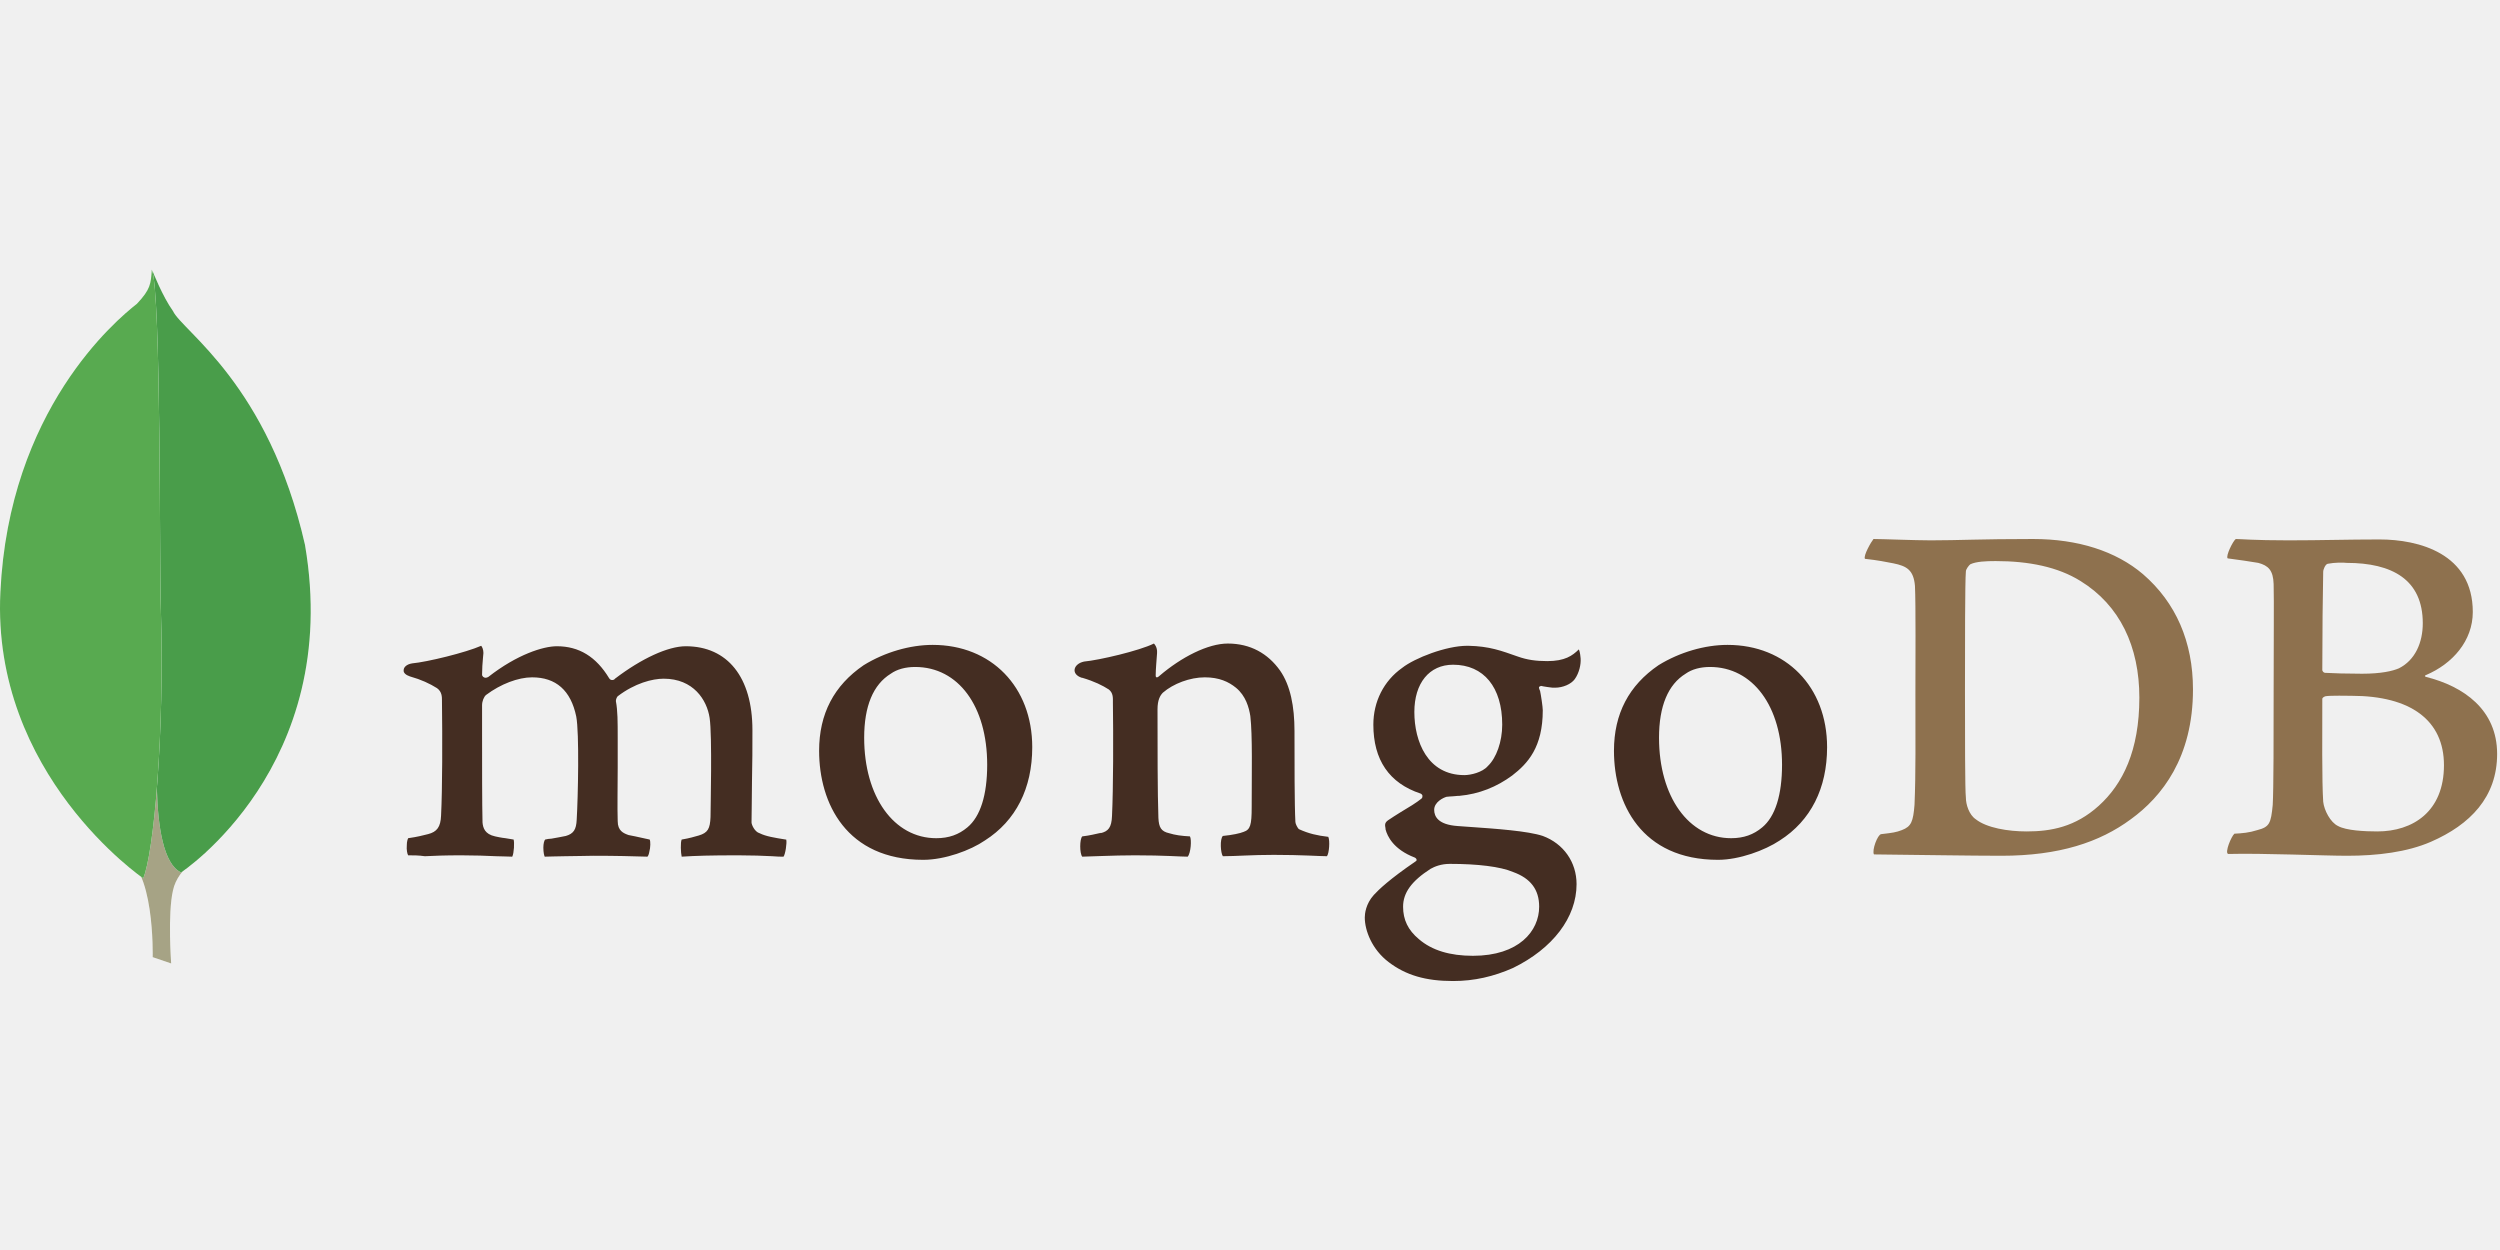
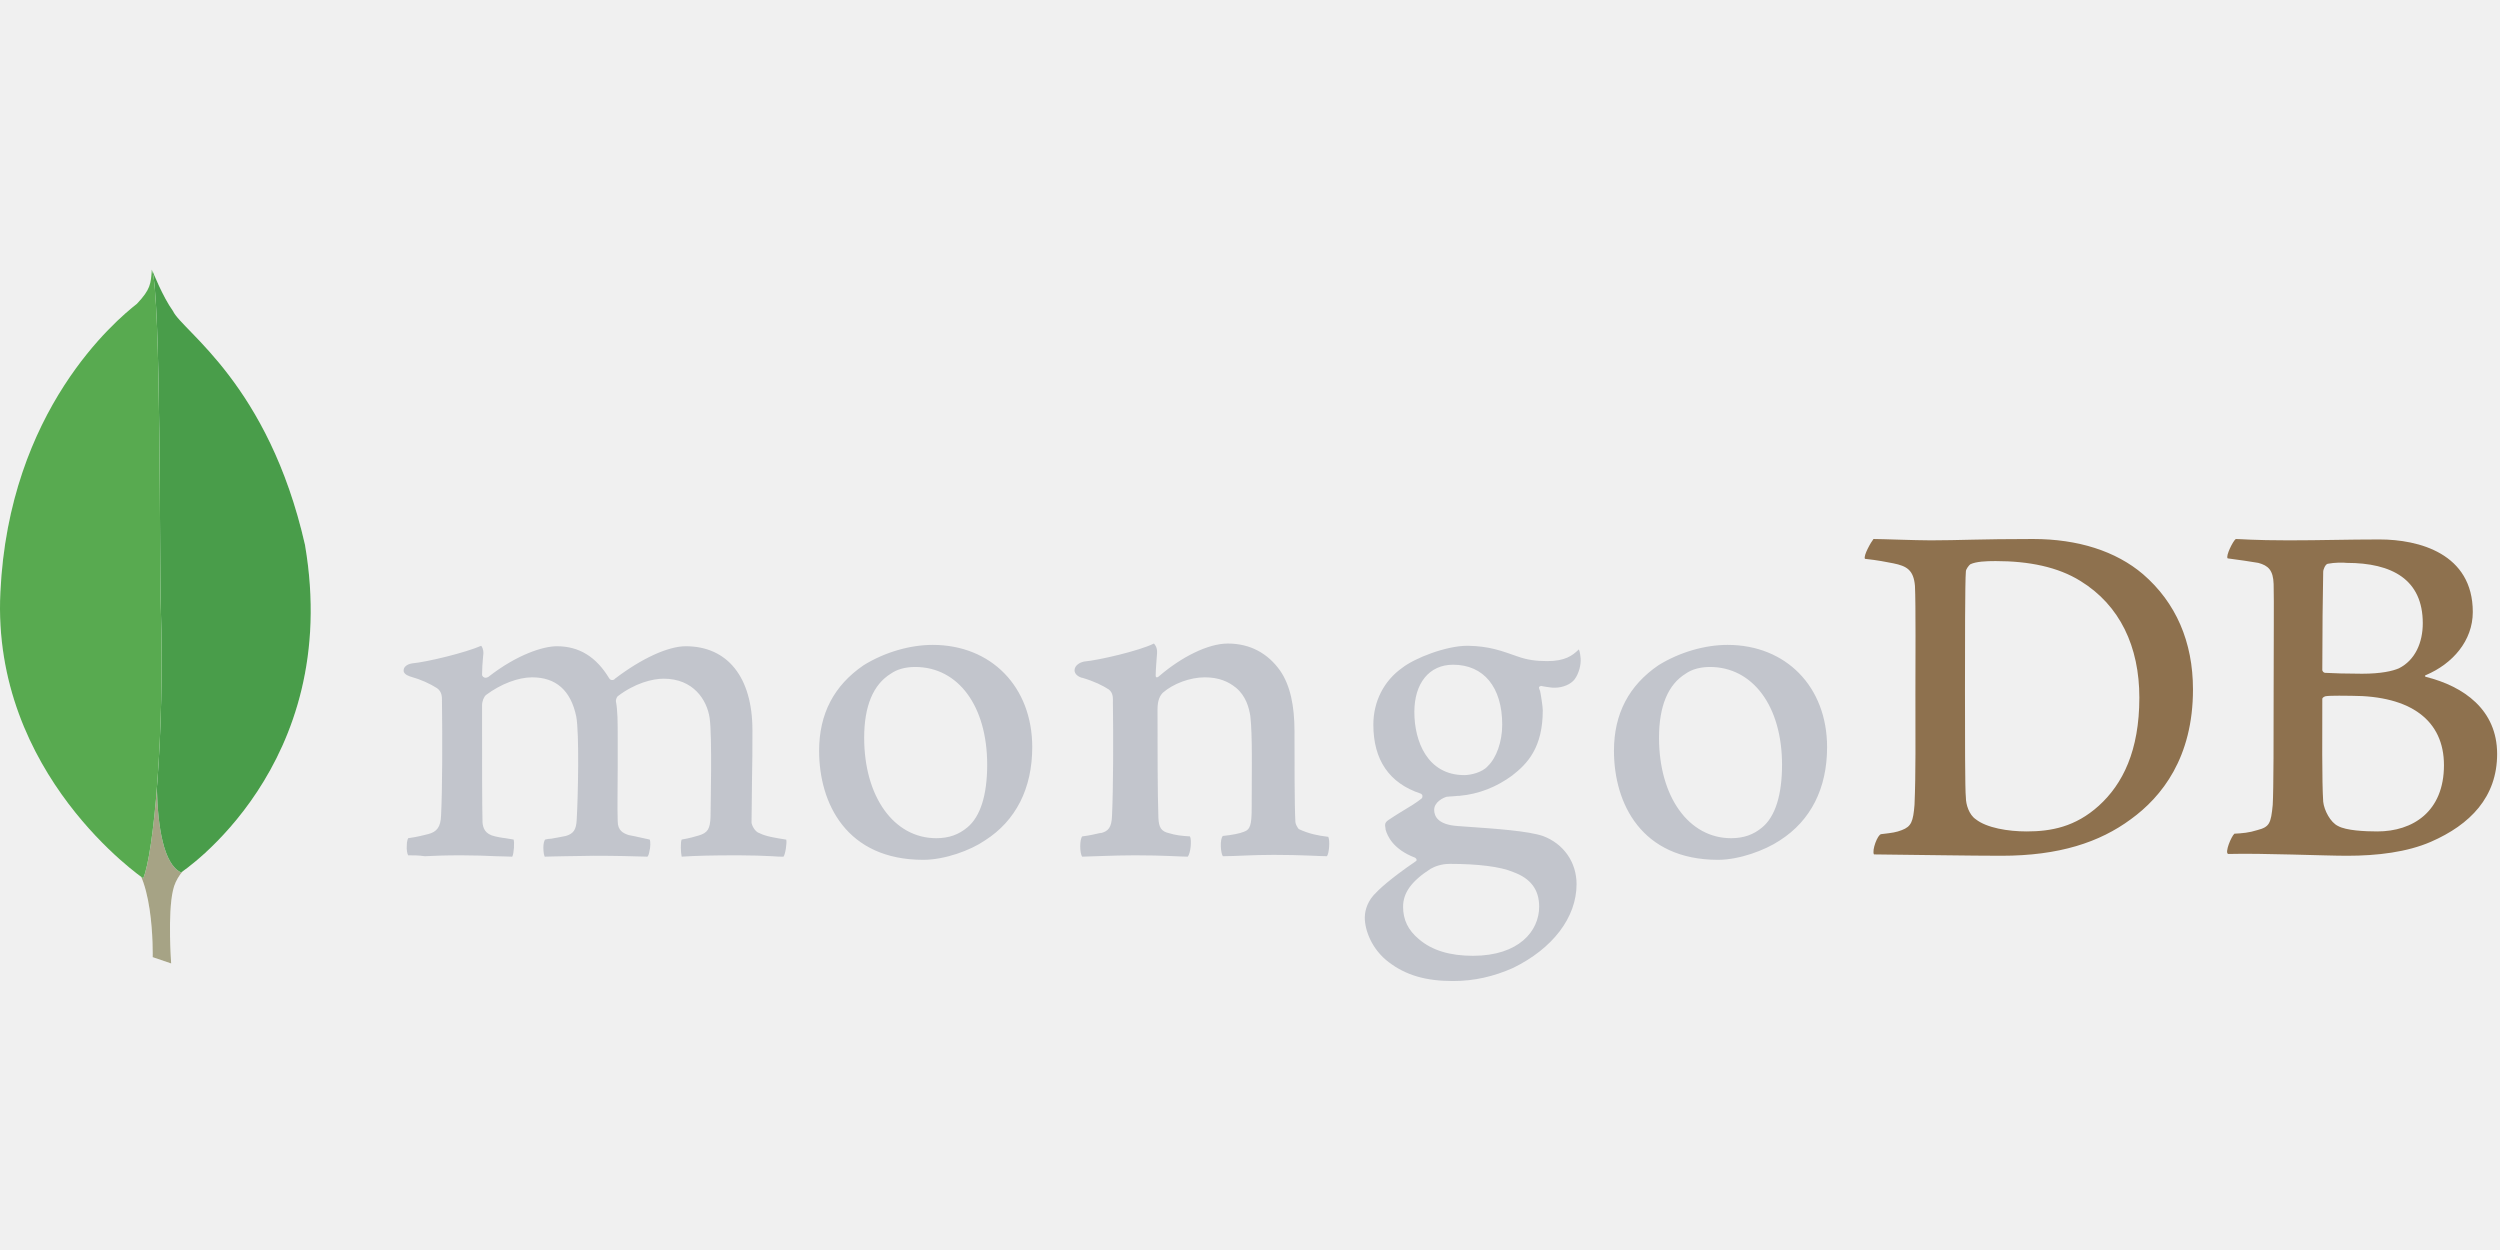
<svg xmlns="http://www.w3.org/2000/svg" width="128px" height="64px" viewBox="0 0 512 146" version="1.1">
  <defs />
  <g stroke="none" stroke-width="1" fill="none" fill-rule="evenodd">
    <g>
      <path d="M476.713,60.463 C476.252,60.555 475.791,61.57 475.791,62.124 C475.699,65.815 475.607,75.597 475.607,82.241 C475.607,82.426 475.883,82.795 476.16,82.795 C477.544,82.887 480.866,82.979 483.727,82.979 C487.695,82.979 490.002,82.426 491.295,81.873 C494.616,80.211 496.185,76.612 496.185,72.644 C496.185,63.693 489.91,60.278 480.589,60.278 C479.943,60.186 478.098,60.186 476.713,60.463 L476.713,60.463 L476.713,60.463 Z M500.523,101.713 C500.523,92.577 493.786,87.501 481.605,87.501 C481.051,87.501 477.175,87.409 476.252,87.593 C475.975,87.686 475.607,87.871 475.607,88.148 C475.607,94.699 475.514,105.128 475.791,109.187 C475.975,110.941 477.268,113.433 478.837,114.171 C480.497,115.094 484.281,115.278 486.865,115.278 C494.155,115.278 500.523,111.218 500.523,101.713 L500.523,101.713 L500.523,101.713 Z M457.889,55.388 C458.811,55.388 461.58,55.664 468.685,55.664 C475.422,55.664 480.774,55.48 487.326,55.48 C495.354,55.48 506.428,58.34 506.428,70.337 C506.428,76.243 502.275,80.95 496.831,83.257 C496.555,83.349 496.555,83.533 496.831,83.625 C504.582,85.564 511.412,90.362 511.412,99.406 C511.412,108.265 505.875,113.894 497.846,117.401 C492.955,119.523 486.865,120.261 480.682,120.261 C475.975,120.261 463.333,119.708 456.32,119.893 C455.582,119.615 456.966,116.293 457.611,115.74 C459.273,115.647 460.564,115.555 462.318,115.001 C464.81,114.356 465.086,113.617 465.455,109.834 C465.64,106.604 465.64,95.16 465.64,87.04 C465.64,75.874 465.733,68.307 465.64,64.616 C465.548,61.755 464.533,60.832 462.503,60.278 C460.934,60.002 458.35,59.632 456.227,59.356 C455.765,58.894 457.334,55.756 457.889,55.388 L457.889,55.388 L457.889,55.388 Z M404.641,112.787 C406.857,114.539 411.194,115.278 415.07,115.278 C420.053,115.278 425.036,114.356 429.835,110.018 C434.726,105.589 438.14,98.76 438.14,87.871 C438.14,77.442 434.172,68.952 426.051,63.97 C421.437,61.108 415.531,59.909 408.702,59.909 C406.672,59.909 404.734,60.002 403.535,60.555 C403.257,60.74 402.612,61.57 402.612,62.031 C402.427,63.877 402.427,78.088 402.427,86.394 C402.427,94.976 402.427,106.973 402.612,108.357 C402.612,109.742 403.257,111.864 404.641,112.787 L404.641,112.787 L404.641,112.787 Z M383.693,55.388 C385.447,55.388 392.183,55.664 395.413,55.664 C401.228,55.664 405.38,55.388 416.361,55.388 C425.589,55.388 433.341,57.879 438.878,62.585 C445.614,68.399 449.122,76.428 449.122,86.209 C449.122,100.144 442.754,108.173 436.386,112.787 C430.02,117.493 421.714,120.261 409.902,120.261 C403.627,120.261 392.83,120.077 383.878,119.984 L383.786,119.984 C383.325,119.154 384.524,115.924 385.262,115.832 C387.662,115.555 388.308,115.462 389.508,115.001 C391.445,114.263 391.815,113.248 392.092,109.834 C392.368,103.466 392.276,95.807 392.276,87.132 C392.276,80.95 392.368,68.86 392.183,64.984 C391.907,61.755 390.523,60.925 387.754,60.37 C386.37,60.094 384.524,59.724 381.941,59.448 C381.571,58.801 383.232,55.941 383.693,55.388 L383.693,55.388 L383.693,55.388 Z" fill="#8E714E" />
-       <path d="M272.033,116.385 C269.726,116.108 268.065,115.74 266.035,114.817 C265.758,114.632 265.296,113.71 265.296,113.34 C265.112,110.11 265.112,100.882 265.112,94.699 C265.112,89.716 264.282,85.379 262.159,82.334 C259.667,78.826 256.068,76.797 251.454,76.797 C247.394,76.797 241.949,79.565 237.427,83.441 C237.335,83.533 236.597,84.18 236.689,83.164 C236.689,82.149 236.874,80.119 236.966,78.735 C237.059,77.442 236.32,76.797 236.32,76.797 C233.367,78.273 225.062,80.211 222.016,80.488 C219.802,80.95 219.248,83.072 221.555,83.81 L221.648,83.81 C224.139,84.548 225.8,85.379 227.091,86.209 C228.014,86.948 227.922,87.963 227.922,88.794 C228.014,95.715 228.014,106.327 227.738,112.141 C227.646,114.448 227,115.278 225.339,115.647 L225.523,115.555 C224.231,115.832 223.216,116.108 221.647,116.293 C221.093,116.847 221.093,119.8 221.647,120.446 C222.662,120.446 228.014,120.169 232.445,120.169 C238.535,120.169 241.673,120.446 243.241,120.446 C243.887,119.708 244.072,116.939 243.703,116.293 C241.949,116.201 240.657,116.017 239.458,115.647 C237.797,115.278 237.335,114.448 237.242,112.51 C237.059,107.618 237.059,97.283 237.059,90.27 C237.059,88.332 237.612,87.409 238.165,86.855 C240.288,85.01 243.703,83.718 246.748,83.718 C249.701,83.718 251.639,84.641 253.115,85.841 C255.145,87.501 255.791,89.9 256.068,91.654 C256.529,95.622 256.345,103.466 256.345,110.295 C256.345,113.986 256.068,114.909 254.684,115.37 C254.038,115.647 252.377,116.017 250.439,116.201 C249.793,116.847 249.978,119.708 250.439,120.354 C253.115,120.354 256.253,120.077 260.867,120.077 C266.588,120.077 270.28,120.354 271.756,120.354 C272.217,119.8 272.402,117.124 272.033,116.385 L272.033,116.385 L272.033,116.385 Z M297.595,81.134 C292.704,81.134 289.659,84.918 289.659,90.823 C289.659,96.822 292.335,103.743 299.902,103.743 C301.194,103.743 303.594,103.189 304.7,101.897 C306.454,100.236 307.654,96.914 307.654,93.408 C307.654,85.748 303.87,81.134 297.595,81.134 L297.595,81.134 L297.595,81.134 Z M296.949,121.922 C295.104,121.922 293.811,122.476 292.981,122.938 C289.105,125.429 287.352,127.828 287.352,130.69 C287.352,133.365 288.367,135.487 290.582,137.333 C293.258,139.64 296.949,140.748 301.655,140.748 C311.068,140.748 315.221,135.672 315.221,130.69 C315.221,127.182 313.467,124.875 309.869,123.584 C307.285,122.476 302.578,121.922 296.949,121.922 L296.949,121.922 L296.949,121.922 Z M297.595,145.916 C291.966,145.916 287.905,144.716 284.399,142.04 C280.984,139.456 279.508,135.58 279.508,132.904 C279.508,132.166 279.693,130.135 281.354,128.29 C282.368,127.182 284.583,125.06 289.844,121.461 C290.028,121.369 290.12,121.277 290.12,121.092 C290.12,120.907 289.935,120.722 289.751,120.631 C285.414,118.97 284.122,116.293 283.752,114.817 L283.752,114.632 C283.661,114.078 283.476,113.525 284.307,112.971 C284.953,112.51 285.876,111.956 286.89,111.31 C288.459,110.387 290.12,109.372 291.135,108.541 C291.32,108.357 291.32,108.173 291.32,107.988 C291.32,107.803 291.135,107.618 290.951,107.527 C284.492,105.404 281.262,100.605 281.262,93.408 C281.262,88.701 283.384,84.456 287.167,81.78 C289.751,79.749 296.211,77.258 300.456,77.258 L300.733,77.258 C305.07,77.35 307.469,78.273 310.883,79.473 C312.729,80.119 314.483,80.395 316.882,80.395 C320.481,80.395 322.05,79.288 323.341,77.997 C323.434,78.181 323.619,78.643 323.711,79.842 C323.803,81.042 323.434,82.795 322.511,84.087 C321.773,85.102 320.112,85.841 318.451,85.841 L317.989,85.841 C316.328,85.656 315.59,85.471 315.59,85.471 L315.221,85.656 C315.129,85.841 315.221,86.025 315.313,86.302 L315.406,86.487 C315.59,87.317 315.959,89.808 315.959,90.455 C315.959,98.022 312.914,101.343 309.684,103.835 C306.546,106.142 302.948,107.618 298.887,107.988 C298.795,107.988 298.426,107.988 297.595,108.08 C297.134,108.08 296.488,108.173 296.395,108.173 L296.303,108.173 C295.565,108.357 293.72,109.28 293.72,110.848 C293.72,112.232 294.55,113.894 298.518,114.171 C299.348,114.263 300.179,114.263 301.102,114.356 C306.362,114.724 312.914,115.186 315.959,116.201 C320.204,117.769 322.88,121.553 322.88,126.075 C322.88,132.904 317.989,139.272 309.869,143.239 C305.901,144.993 301.932,145.916 297.595,145.916 L297.595,145.916 L297.595,145.916 Z M350.196,81.595 C348.258,81.595 346.504,82.056 345.212,82.979 C341.614,85.194 339.768,89.624 339.768,96.083 C339.768,108.173 345.858,116.663 354.533,116.663 C357.117,116.663 359.147,115.924 360.9,114.448 C363.576,112.232 364.961,107.803 364.961,101.62 C364.961,89.624 358.962,81.595 350.196,81.595 L350.196,81.595 L350.196,81.595 Z M351.857,121.092 C336.169,121.092 330.54,109.557 330.54,98.76 C330.54,91.193 333.585,85.379 339.675,81.226 C344.013,78.55 349.181,77.074 353.795,77.074 C365.791,77.074 374.189,85.656 374.189,98.022 C374.189,106.419 370.867,113.063 364.499,117.124 C361.454,119.154 356.194,121.092 351.856,121.092 L351.857,121.092 L351.857,121.092 Z M187.411,81.595 C185.473,81.595 183.72,82.056 182.427,82.979 C178.829,85.194 176.983,89.624 176.983,96.083 C176.983,108.173 183.073,116.663 191.748,116.663 C194.332,116.663 196.362,115.924 198.116,114.448 C200.791,112.232 202.176,107.803 202.176,101.62 C202.176,89.624 196.27,81.595 187.411,81.595 L187.411,81.595 L187.411,81.595 Z M189.072,121.092 C173.384,121.092 167.755,109.557 167.755,98.76 C167.755,91.193 170.8,85.379 176.89,81.226 C181.228,78.55 186.396,77.074 191.01,77.074 C203.007,77.074 211.404,85.656 211.404,98.022 C211.404,106.419 208.082,113.063 201.714,117.124 C198.761,119.154 193.501,121.092 189.072,121.092 L189.072,121.092 L189.072,121.092 Z M83.594,120.169 C83.409,119.893 83.225,119.062 83.317,118.047 C83.317,117.308 83.502,116.847 83.594,116.663 C85.532,116.385 86.547,116.108 87.654,115.832 C89.5,115.37 90.238,114.356 90.33,112.049 C90.608,106.512 90.608,95.991 90.515,88.701 L90.515,88.516 C90.515,87.686 90.515,86.67 89.5,85.932 C88.023,85.01 86.27,84.18 83.963,83.533 C83.132,83.257 82.579,82.795 82.671,82.241 C82.671,81.688 83.225,81.042 84.425,80.857 C87.47,80.58 95.406,78.643 98.543,77.258 C98.728,77.442 99.005,77.997 99.005,78.735 L98.913,79.749 C98.82,80.765 98.728,81.965 98.728,83.164 C98.728,83.533 99.097,83.81 99.466,83.81 C99.651,83.81 99.836,83.718 100.02,83.625 C105.926,79.011 111.278,77.35 114.046,77.35 C118.569,77.35 122.075,79.473 124.752,83.902 C124.936,84.18 125.121,84.271 125.398,84.271 C125.582,84.271 125.859,84.18 125.951,83.995 C131.396,79.842 136.84,77.35 140.439,77.35 C149.021,77.35 154.097,83.718 154.097,94.515 C154.097,97.56 154.097,101.528 154.005,105.128 C154.005,108.357 153.913,111.31 153.913,113.433 C153.913,113.894 154.558,115.37 155.574,115.647 C156.865,116.293 158.619,116.57 160.926,116.939 L161.018,116.939 C161.203,117.585 160.834,119.984 160.465,120.446 C159.911,120.446 159.08,120.446 158.158,120.354 C156.404,120.261 153.913,120.169 151.144,120.169 C145.423,120.169 142.47,120.261 139.608,120.446 C139.425,119.708 139.332,117.493 139.608,116.939 C141.27,116.663 142.1,116.385 143.116,116.108 C144.962,115.555 145.423,114.724 145.515,112.325 C145.515,110.572 145.884,95.622 145.33,92.023 C144.777,88.332 142.008,83.995 135.917,83.995 C133.61,83.995 130.012,84.918 126.505,87.593 C126.321,87.778 126.136,88.239 126.136,88.516 L126.136,88.609 C126.505,90.546 126.505,92.762 126.505,96.176 L126.505,102.174 C126.505,106.327 126.412,110.203 126.505,113.155 C126.505,115.186 127.705,115.647 128.72,116.017 C129.274,116.108 129.642,116.201 130.104,116.293 C130.935,116.478 131.765,116.663 133.057,116.939 C133.242,117.308 133.242,118.508 132.965,119.523 C132.872,120.077 132.687,120.354 132.596,120.446 C129.458,120.354 126.228,120.261 121.522,120.261 C120.138,120.261 117.738,120.354 115.708,120.354 C114.046,120.354 112.478,120.446 111.556,120.446 C111.463,120.261 111.278,119.615 111.278,118.6 C111.278,117.769 111.463,117.124 111.648,116.939 C112.109,116.847 112.478,116.755 112.94,116.755 C114.046,116.57 114.969,116.385 115.892,116.201 C117.461,115.74 118.015,114.909 118.107,112.879 C118.384,108.265 118.661,95.069 118.015,91.746 C116.908,86.394 113.863,83.718 108.971,83.718 C106.111,83.718 102.511,85.102 99.559,87.317 C99.097,87.686 98.728,88.609 98.728,89.439 L98.728,94.884 C98.728,101.528 98.728,109.834 98.82,113.433 C98.913,114.539 99.281,115.832 101.404,116.293 C101.866,116.385 102.604,116.57 103.527,116.663 L105.188,116.939 C105.373,117.493 105.28,119.708 104.911,120.446 C103.988,120.446 102.881,120.354 101.588,120.354 C99.651,120.261 97.159,120.169 94.391,120.169 C91.161,120.169 88.854,120.261 87.008,120.354 C85.716,120.169 84.701,120.169 83.594,120.169 L83.594,120.169 L83.594,120.169 Z" fill="#442D22" />
+       <path d="M272.033,116.385 C269.726,116.108 268.065,115.74 266.035,114.817 C265.758,114.632 265.296,113.71 265.296,113.34 C265.112,110.11 265.112,100.882 265.112,94.699 C265.112,89.716 264.282,85.379 262.159,82.334 C259.667,78.826 256.068,76.797 251.454,76.797 C247.394,76.797 241.949,79.565 237.427,83.441 C237.335,83.533 236.597,84.18 236.689,83.164 C236.689,82.149 236.874,80.119 236.966,78.735 C237.059,77.442 236.32,76.797 236.32,76.797 C233.367,78.273 225.062,80.211 222.016,80.488 C219.802,80.95 219.248,83.072 221.555,83.81 L221.648,83.81 C224.139,84.548 225.8,85.379 227.091,86.209 C228.014,86.948 227.922,87.963 227.922,88.794 C228.014,95.715 228.014,106.327 227.738,112.141 C227.646,114.448 227,115.278 225.339,115.647 L225.523,115.555 C224.231,115.832 223.216,116.108 221.647,116.293 C221.093,116.847 221.093,119.8 221.647,120.446 C222.662,120.446 228.014,120.169 232.445,120.169 C238.535,120.169 241.673,120.446 243.241,120.446 C243.887,119.708 244.072,116.939 243.703,116.293 C241.949,116.201 240.657,116.017 239.458,115.647 C237.797,115.278 237.335,114.448 237.242,112.51 C237.059,107.618 237.059,97.283 237.059,90.27 C237.059,88.332 237.612,87.409 238.165,86.855 C240.288,85.01 243.703,83.718 246.748,83.718 C249.701,83.718 251.639,84.641 253.115,85.841 C255.145,87.501 255.791,89.9 256.068,91.654 C256.529,95.622 256.345,103.466 256.345,110.295 C256.345,113.986 256.068,114.909 254.684,115.37 C254.038,115.647 252.377,116.017 250.439,116.201 C249.793,116.847 249.978,119.708 250.439,120.354 C253.115,120.354 256.253,120.077 260.867,120.077 C266.588,120.077 270.28,120.354 271.756,120.354 C272.217,119.8 272.402,117.124 272.033,116.385 L272.033,116.385 L272.033,116.385 Z M297.595,81.134 C292.704,81.134 289.659,84.918 289.659,90.823 C289.659,96.822 292.335,103.743 299.902,103.743 C301.194,103.743 303.594,103.189 304.7,101.897 C306.454,100.236 307.654,96.914 307.654,93.408 C307.654,85.748 303.87,81.134 297.595,81.134 L297.595,81.134 L297.595,81.134 Z M296.949,121.922 C295.104,121.922 293.811,122.476 292.981,122.938 C289.105,125.429 287.352,127.828 287.352,130.69 C287.352,133.365 288.367,135.487 290.582,137.333 C293.258,139.64 296.949,140.748 301.655,140.748 C311.068,140.748 315.221,135.672 315.221,130.69 C315.221,127.182 313.467,124.875 309.869,123.584 C307.285,122.476 302.578,121.922 296.949,121.922 L296.949,121.922 L296.949,121.922 Z M297.595,145.916 C291.966,145.916 287.905,144.716 284.399,142.04 C280.984,139.456 279.508,135.58 279.508,132.904 C279.508,132.166 279.693,130.135 281.354,128.29 C282.368,127.182 284.583,125.06 289.844,121.461 C290.028,121.369 290.12,121.277 290.12,121.092 C290.12,120.907 289.935,120.722 289.751,120.631 C285.414,118.97 284.122,116.293 283.752,114.817 L283.752,114.632 C283.661,114.078 283.476,113.525 284.307,112.971 C284.953,112.51 285.876,111.956 286.89,111.31 C288.459,110.387 290.12,109.372 291.135,108.541 C291.32,108.357 291.32,108.173 291.32,107.988 C291.32,107.803 291.135,107.618 290.951,107.527 C284.492,105.404 281.262,100.605 281.262,93.408 C281.262,88.701 283.384,84.456 287.167,81.78 C289.751,79.749 296.211,77.258 300.456,77.258 L300.733,77.258 C305.07,77.35 307.469,78.273 310.883,79.473 C312.729,80.119 314.483,80.395 316.882,80.395 C320.481,80.395 322.05,79.288 323.341,77.997 C323.434,78.181 323.619,78.643 323.711,79.842 C323.803,81.042 323.434,82.795 322.511,84.087 C321.773,85.102 320.112,85.841 318.451,85.841 L317.989,85.841 C316.328,85.656 315.59,85.471 315.59,85.471 L315.221,85.656 C315.129,85.841 315.221,86.025 315.313,86.302 L315.406,86.487 C315.59,87.317 315.959,89.808 315.959,90.455 C315.959,98.022 312.914,101.343 309.684,103.835 C306.546,106.142 302.948,107.618 298.887,107.988 C298.795,107.988 298.426,107.988 297.595,108.08 C297.134,108.08 296.488,108.173 296.395,108.173 L296.303,108.173 C295.565,108.357 293.72,109.28 293.72,110.848 C293.72,112.232 294.55,113.894 298.518,114.171 C299.348,114.263 300.179,114.263 301.102,114.356 C306.362,114.724 312.914,115.186 315.959,116.201 C320.204,117.769 322.88,121.553 322.88,126.075 C322.88,132.904 317.989,139.272 309.869,143.239 C305.901,144.993 301.932,145.916 297.595,145.916 L297.595,145.916 L297.595,145.916 Z M350.196,81.595 C348.258,81.595 346.504,82.056 345.212,82.979 C341.614,85.194 339.768,89.624 339.768,96.083 C339.768,108.173 345.858,116.663 354.533,116.663 C357.117,116.663 359.147,115.924 360.9,114.448 C363.576,112.232 364.961,107.803 364.961,101.62 C364.961,89.624 358.962,81.595 350.196,81.595 L350.196,81.595 L350.196,81.595 Z M351.857,121.092 C336.169,121.092 330.54,109.557 330.54,98.76 C330.54,91.193 333.585,85.379 339.675,81.226 C344.013,78.55 349.181,77.074 353.795,77.074 C365.791,77.074 374.189,85.656 374.189,98.022 C374.189,106.419 370.867,113.063 364.499,117.124 C361.454,119.154 356.194,121.092 351.856,121.092 L351.857,121.092 L351.857,121.092 Z M187.411,81.595 C185.473,81.595 183.72,82.056 182.427,82.979 C178.829,85.194 176.983,89.624 176.983,96.083 C176.983,108.173 183.073,116.663 191.748,116.663 C194.332,116.663 196.362,115.924 198.116,114.448 C200.791,112.232 202.176,107.803 202.176,101.62 C202.176,89.624 196.27,81.595 187.411,81.595 L187.411,81.595 L187.411,81.595 Z M189.072,121.092 C173.384,121.092 167.755,109.557 167.755,98.76 C167.755,91.193 170.8,85.379 176.89,81.226 C181.228,78.55 186.396,77.074 191.01,77.074 C203.007,77.074 211.404,85.656 211.404,98.022 C211.404,106.419 208.082,113.063 201.714,117.124 C198.761,119.154 193.501,121.092 189.072,121.092 L189.072,121.092 L189.072,121.092 Z M83.594,120.169 C83.409,119.893 83.225,119.062 83.317,118.047 C83.317,117.308 83.502,116.847 83.594,116.663 C85.532,116.385 86.547,116.108 87.654,115.832 C89.5,115.37 90.238,114.356 90.33,112.049 C90.608,106.512 90.608,95.991 90.515,88.701 L90.515,88.516 C90.515,87.686 90.515,86.67 89.5,85.932 C88.023,85.01 86.27,84.18 83.963,83.533 C83.132,83.257 82.579,82.795 82.671,82.241 C82.671,81.688 83.225,81.042 84.425,80.857 C87.47,80.58 95.406,78.643 98.543,77.258 C98.728,77.442 99.005,77.997 99.005,78.735 L98.913,79.749 C98.82,80.765 98.728,81.965 98.728,83.164 C98.728,83.533 99.097,83.81 99.466,83.81 C99.651,83.81 99.836,83.718 100.02,83.625 C105.926,79.011 111.278,77.35 114.046,77.35 C118.569,77.35 122.075,79.473 124.752,83.902 C124.936,84.18 125.121,84.271 125.398,84.271 C125.582,84.271 125.859,84.18 125.951,83.995 C131.396,79.842 136.84,77.35 140.439,77.35 C149.021,77.35 154.097,83.718 154.097,94.515 C154.097,97.56 154.097,101.528 154.005,105.128 C154.005,108.357 153.913,111.31 153.913,113.433 C153.913,113.894 154.558,115.37 155.574,115.647 C156.865,116.293 158.619,116.57 160.926,116.939 L161.018,116.939 C161.203,117.585 160.834,119.984 160.465,120.446 C159.911,120.446 159.08,120.446 158.158,120.354 C156.404,120.261 153.913,120.169 151.144,120.169 C145.423,120.169 142.47,120.261 139.608,120.446 C139.425,119.708 139.332,117.493 139.608,116.939 C141.27,116.663 142.1,116.385 143.116,116.108 C144.962,115.555 145.423,114.724 145.515,112.325 C145.515,110.572 145.884,95.622 145.33,92.023 C144.777,88.332 142.008,83.995 135.917,83.995 C133.61,83.995 130.012,84.918 126.505,87.593 C126.321,87.778 126.136,88.239 126.136,88.516 L126.136,88.609 C126.505,90.546 126.505,92.762 126.505,96.176 L126.505,102.174 C126.505,106.327 126.412,110.203 126.505,113.155 C126.505,115.186 127.705,115.647 128.72,116.017 C129.274,116.108 129.642,116.201 130.104,116.293 C130.935,116.478 131.765,116.663 133.057,116.939 C133.242,117.308 133.242,118.508 132.965,119.523 C132.872,120.077 132.687,120.354 132.596,120.446 C129.458,120.354 126.228,120.261 121.522,120.261 C120.138,120.261 117.738,120.354 115.708,120.354 C114.046,120.354 112.478,120.446 111.556,120.446 C111.463,120.261 111.278,119.615 111.278,118.6 C111.278,117.769 111.463,117.124 111.648,116.939 C112.109,116.847 112.478,116.755 112.94,116.755 C114.046,116.57 114.969,116.385 115.892,116.201 C117.461,115.74 118.015,114.909 118.107,112.879 C118.384,108.265 118.661,95.069 118.015,91.746 C116.908,86.394 113.863,83.718 108.971,83.718 C106.111,83.718 102.511,85.102 99.559,87.317 C99.097,87.686 98.728,88.609 98.728,89.439 L98.728,94.884 C98.728,101.528 98.728,109.834 98.82,113.433 C98.913,114.539 99.281,115.832 101.404,116.293 C101.866,116.385 102.604,116.57 103.527,116.663 L105.188,116.939 C105.373,117.493 105.28,119.708 104.911,120.446 C103.988,120.446 102.881,120.354 101.588,120.354 C99.651,120.261 97.159,120.169 94.391,120.169 C91.161,120.169 88.854,120.261 87.008,120.354 C85.716,120.169 84.701,120.169 83.594,120.169 L83.594,120.169 L83.594,120.169 Z" fill="#c2c5cc" />
      <g>
        <path d="M35.053,142.317 L31.27,141.024 C31.27,141.024 31.732,121.738 24.811,120.354 C20.197,115.001 25.549,-106.659 42.159,119.615 C42.159,119.615 36.438,122.476 35.423,127.367 C34.315,132.166 35.053,142.317 35.053,142.317 L35.053,142.317 L35.053,142.317 Z" fill="#FFFFFF" />
        <path d="M35.053,142.317 L31.27,141.024 C31.27,141.024 31.732,121.738 24.811,120.354 C20.197,115.001 25.549,-106.659 42.159,119.615 C42.159,119.615 36.438,122.476 35.423,127.367 C34.315,132.166 35.053,142.317 35.053,142.317 L35.053,142.317 L35.053,142.317 Z" fill="#A6A385" />
        <path d="M37.084,123.676 C37.084,123.676 70.213,101.897 62.461,56.587 C54.987,23.643 37.36,12.846 35.423,8.693 C33.301,5.74 31.27,0.572 31.27,0.572 L32.655,92.207 C32.655,92.3 29.794,120.261 37.084,123.676" fill="#FFFFFF" />
        <path d="M37.084,123.676 C37.084,123.676 70.213,101.897 62.461,56.587 C54.987,23.643 37.36,12.846 35.423,8.693 C33.301,5.74 31.27,0.572 31.27,0.572 L32.655,92.207 C32.655,92.3 29.794,120.261 37.084,123.676" fill="#499D4A" />
        <path d="M29.333,124.875 C29.333,124.875 -1.767,103.65 0.079,66.277 C1.832,28.903 23.795,10.539 28.04,7.216 C30.809,4.264 30.901,3.156 31.086,0.203 C33.024,4.356 32.655,62.309 32.931,69.137 C33.762,95.437 31.455,119.893 29.333,124.875 L29.333,124.875 L29.333,124.875 Z" fill="#FFFFFF" />
        <path d="M29.333,124.875 C29.333,124.875 -1.767,103.65 0.079,66.277 C1.832,28.903 23.795,10.539 28.04,7.216 C30.809,4.264 30.901,3.156 31.086,0.203 C33.024,4.356 32.655,62.309 32.931,69.137 C33.762,95.437 31.455,119.893 29.333,124.875 L29.333,124.875 L29.333,124.875 Z" fill="#58AA50" />
      </g>
    </g>
  </g>
</svg>
